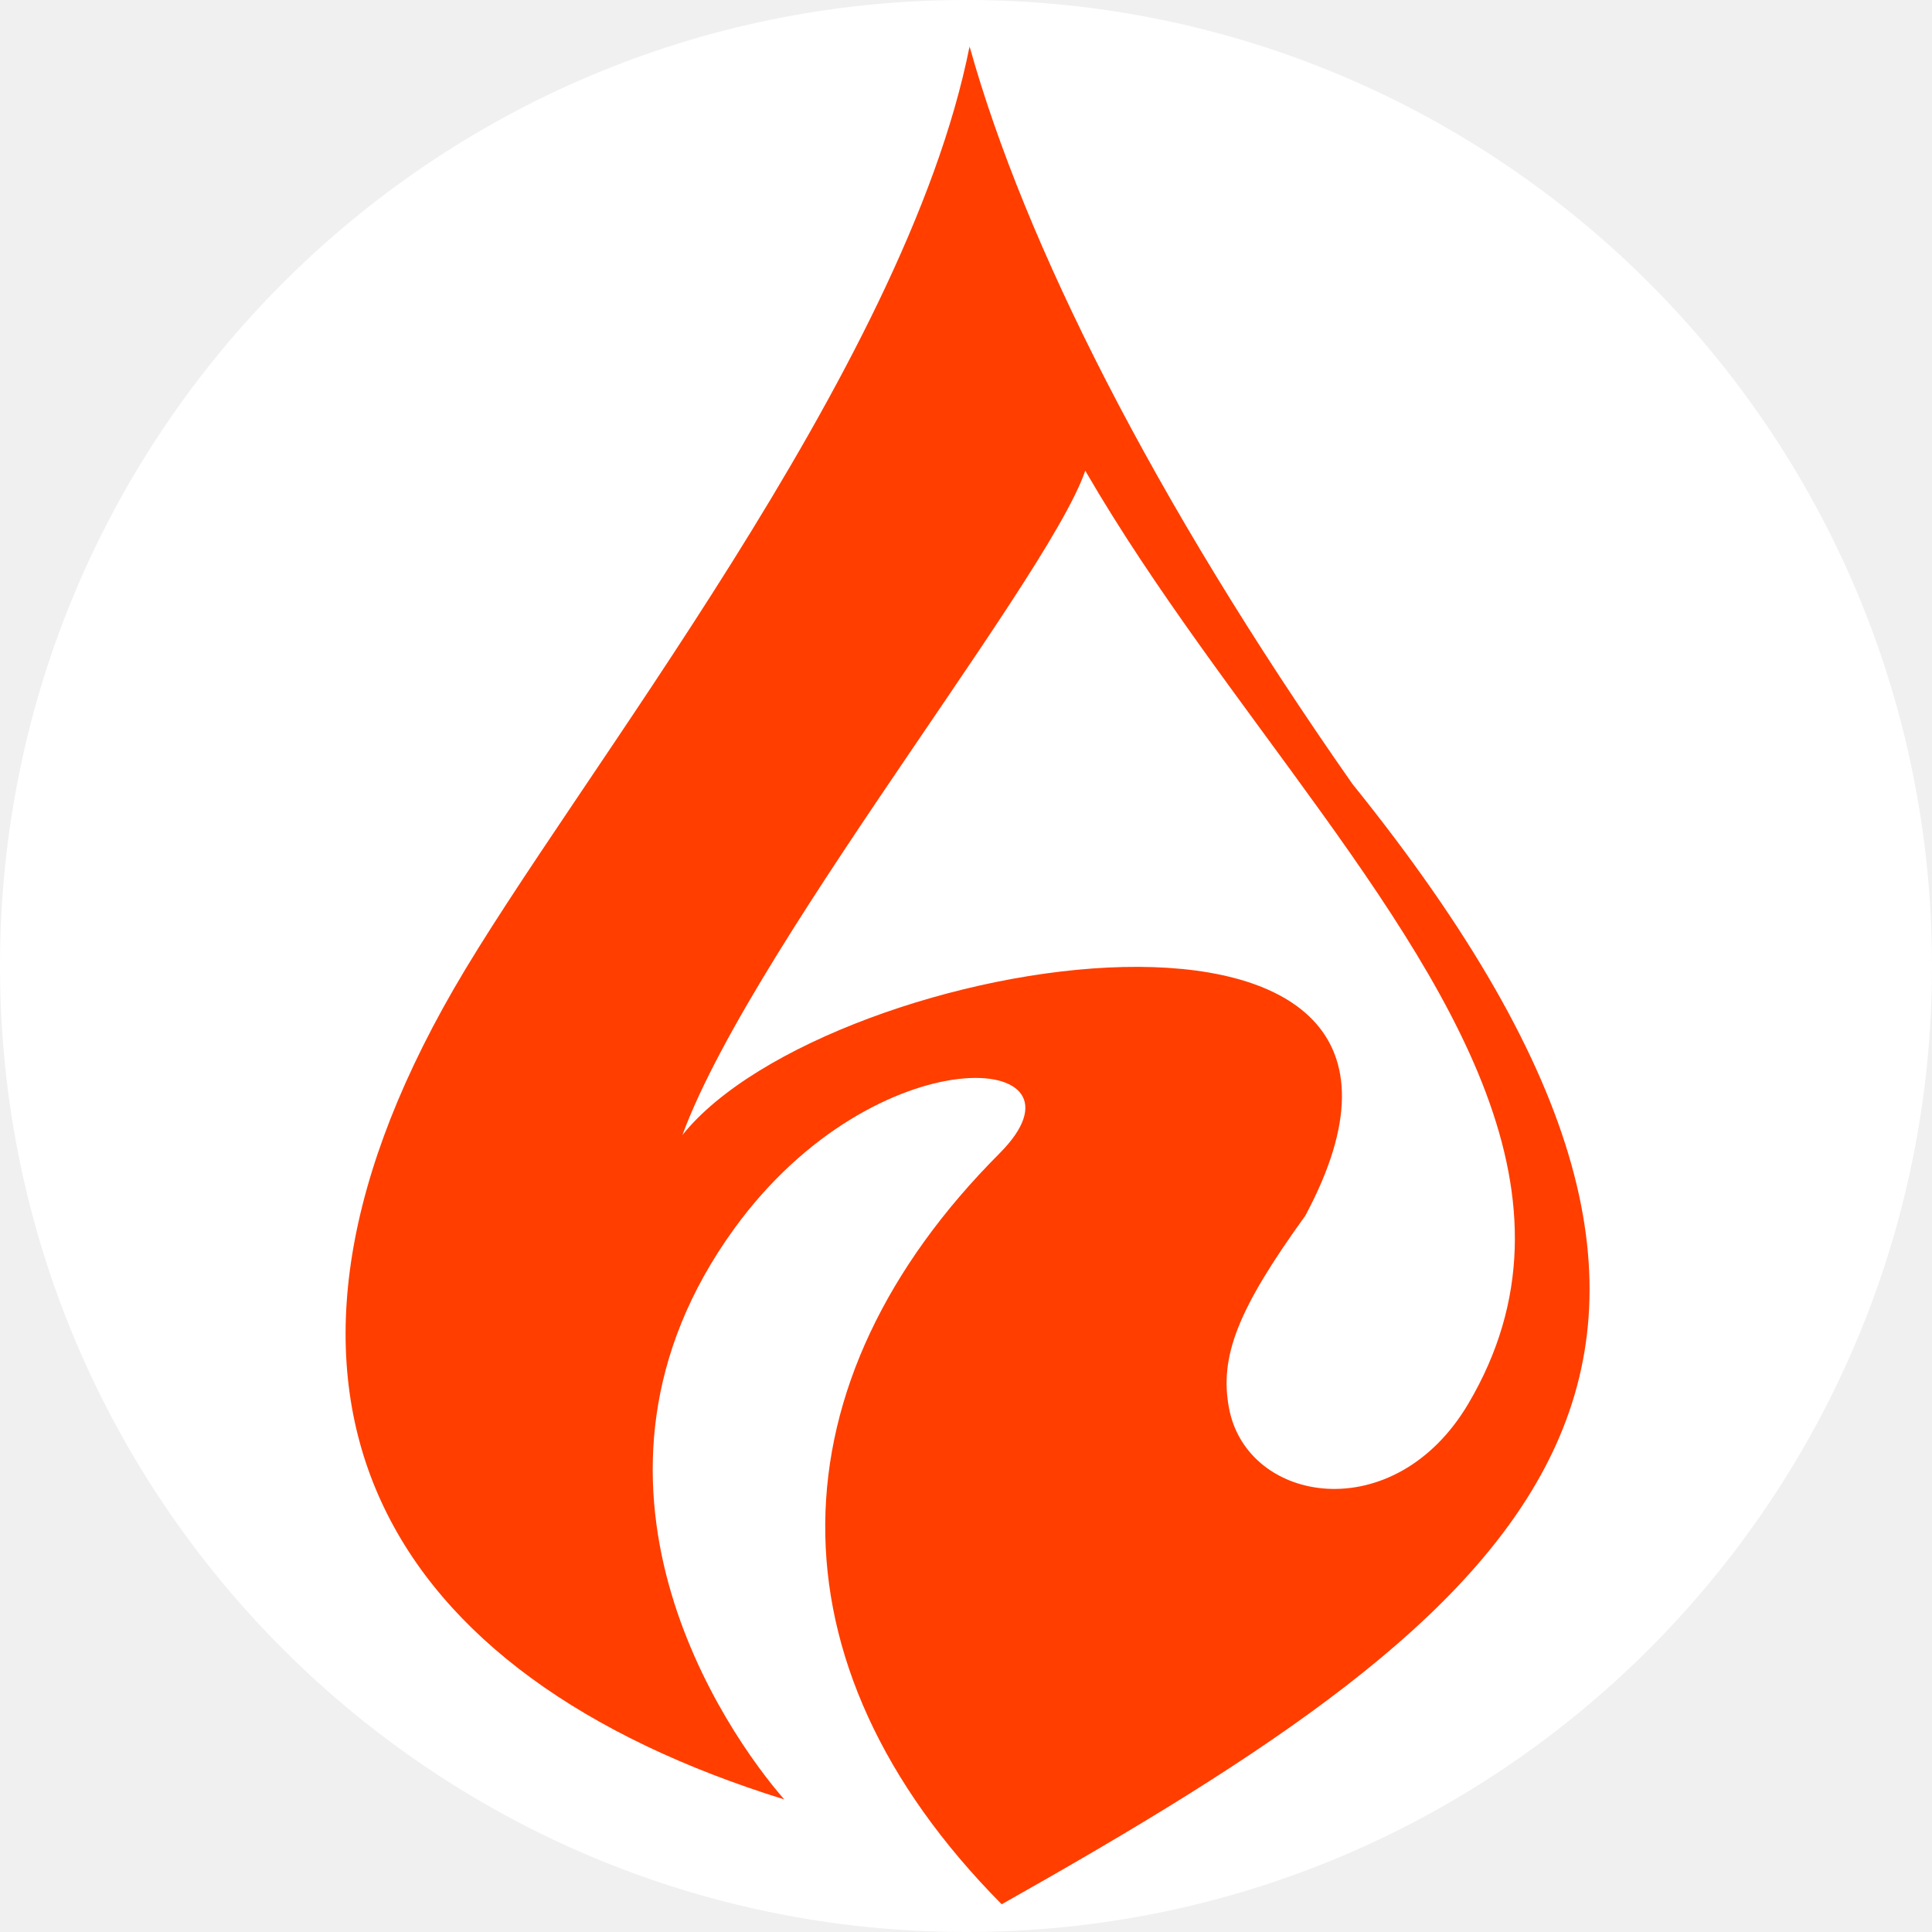
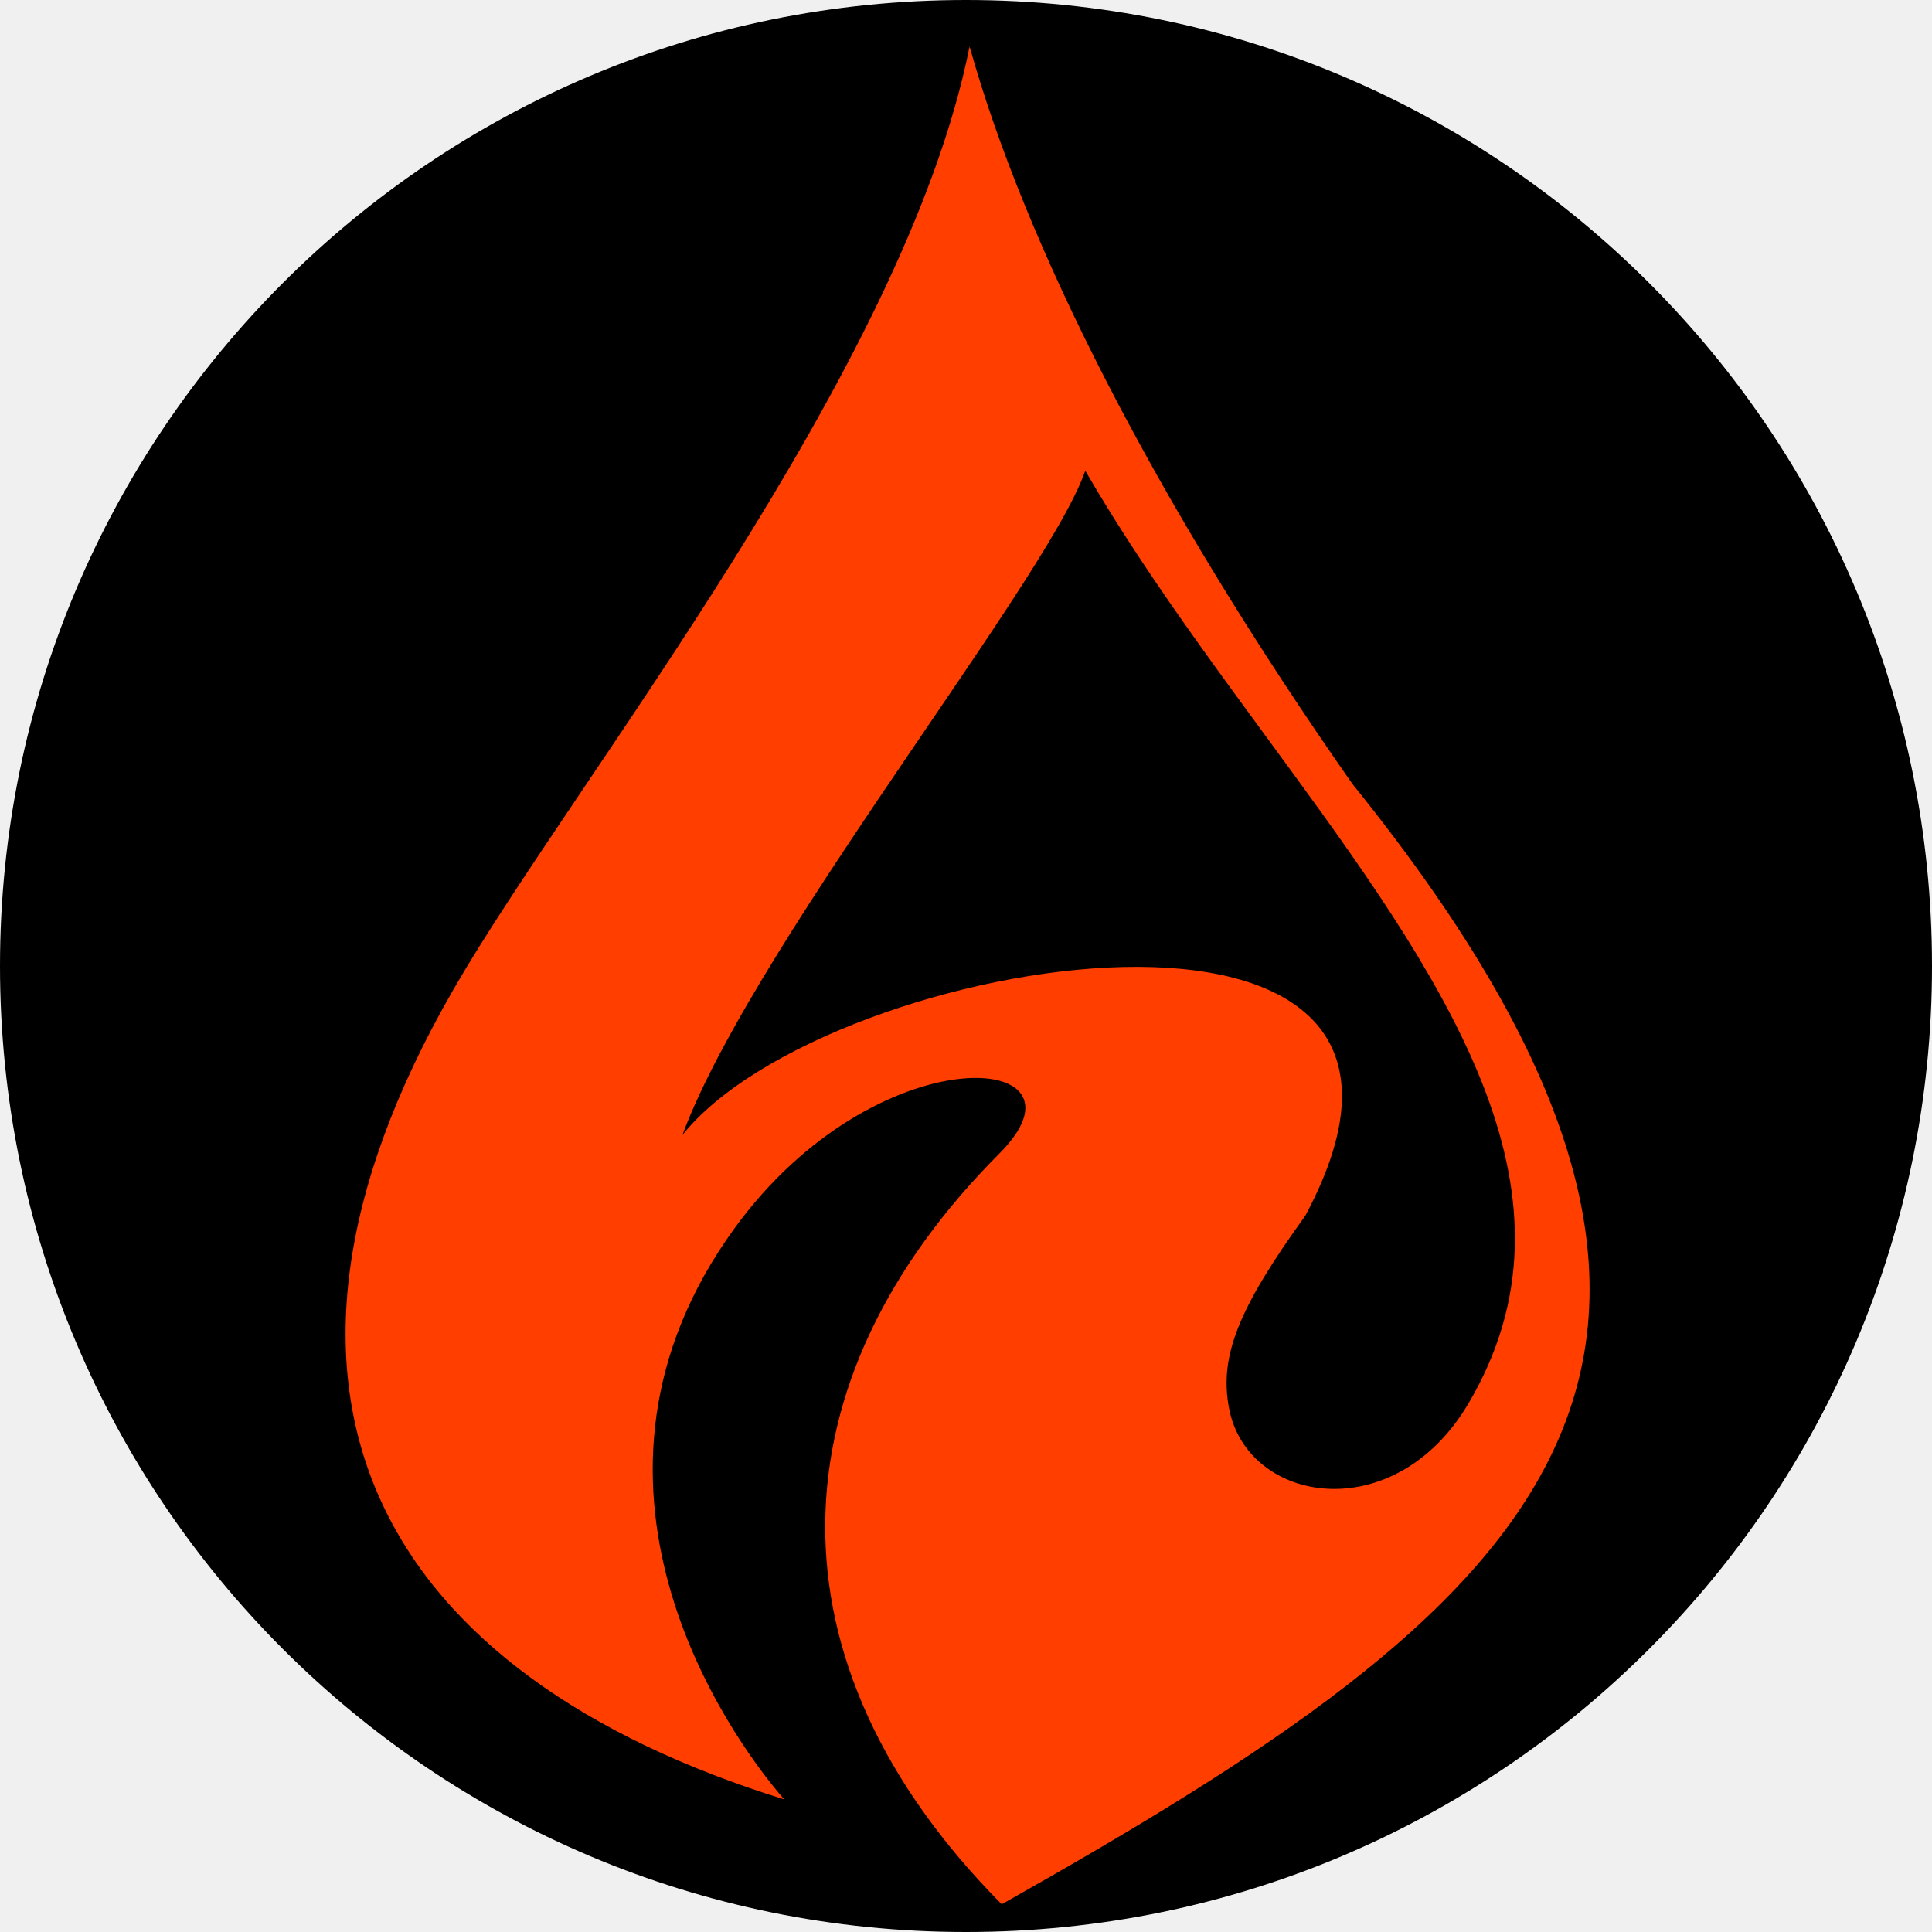
<svg xmlns="http://www.w3.org/2000/svg" width="58.601mm" height="58.601mm" viewBox="0 0 221.485 221.485" version="1.1" id="svg1" xml:space="preserve">
  <defs id="defs1" />
  <g id="layer1" transform="translate(-2481.448,-1495.021)">
-     <rect style="fill:#ffffff;fill-opacity:1;stroke-width:1.89;stroke-linecap:round;paint-order:stroke fill markers" id="rect3" width="221.485" height="221.485" x="2481.448" y="1495.021" ry="110.742" />
+     <rect style="fill:#000000;fill-opacity:1;stroke-width:1.89;stroke-linecap:round;paint-order:stroke fill markers" id="rect3" width="221.485" height="221.485" x="2481.448" y="1495.021" ry="110.742" />
    <path style="fill:#ff3e00;fill-opacity:1;stroke-width:0.559" d="m 2596.057,1627.22 c 11.677,-11.732 -14.12,-13.829 -30.418,8.632 -21.053,29.012 -0.968,57.798 5.715,65.455 -45.671,-14.171 -64.927,-45.991 -37.907,-92.88 13.641,-23.671 51.779,-70.852 59.158,-108.114 1.025,13.004 13.693,35.848 13.693,46.584 0,8.759 -38.163,55.283 -46.619,78.247 16.709,-20.927 94.34,-33.532 71.408,9.248 -7.723,10.694 -9.873,16.131 -8.739,22.09 2.091,10.977 18.981,13.773 27.437,-0.553 27.859,-47.203 -62.86,-94.257 -57.143,-155.436 6.258,22.322 20.866,51.563 43.841,84.392 54.177,67.186 20.445,94.266 -40.201,128.443 -27.533,-27.791 -26.335,-59.958 -0.222,-86.108 z" id="path7-0-0-4-2-3-5-4-6-9-1-9-9" />
  </g>
</svg>
